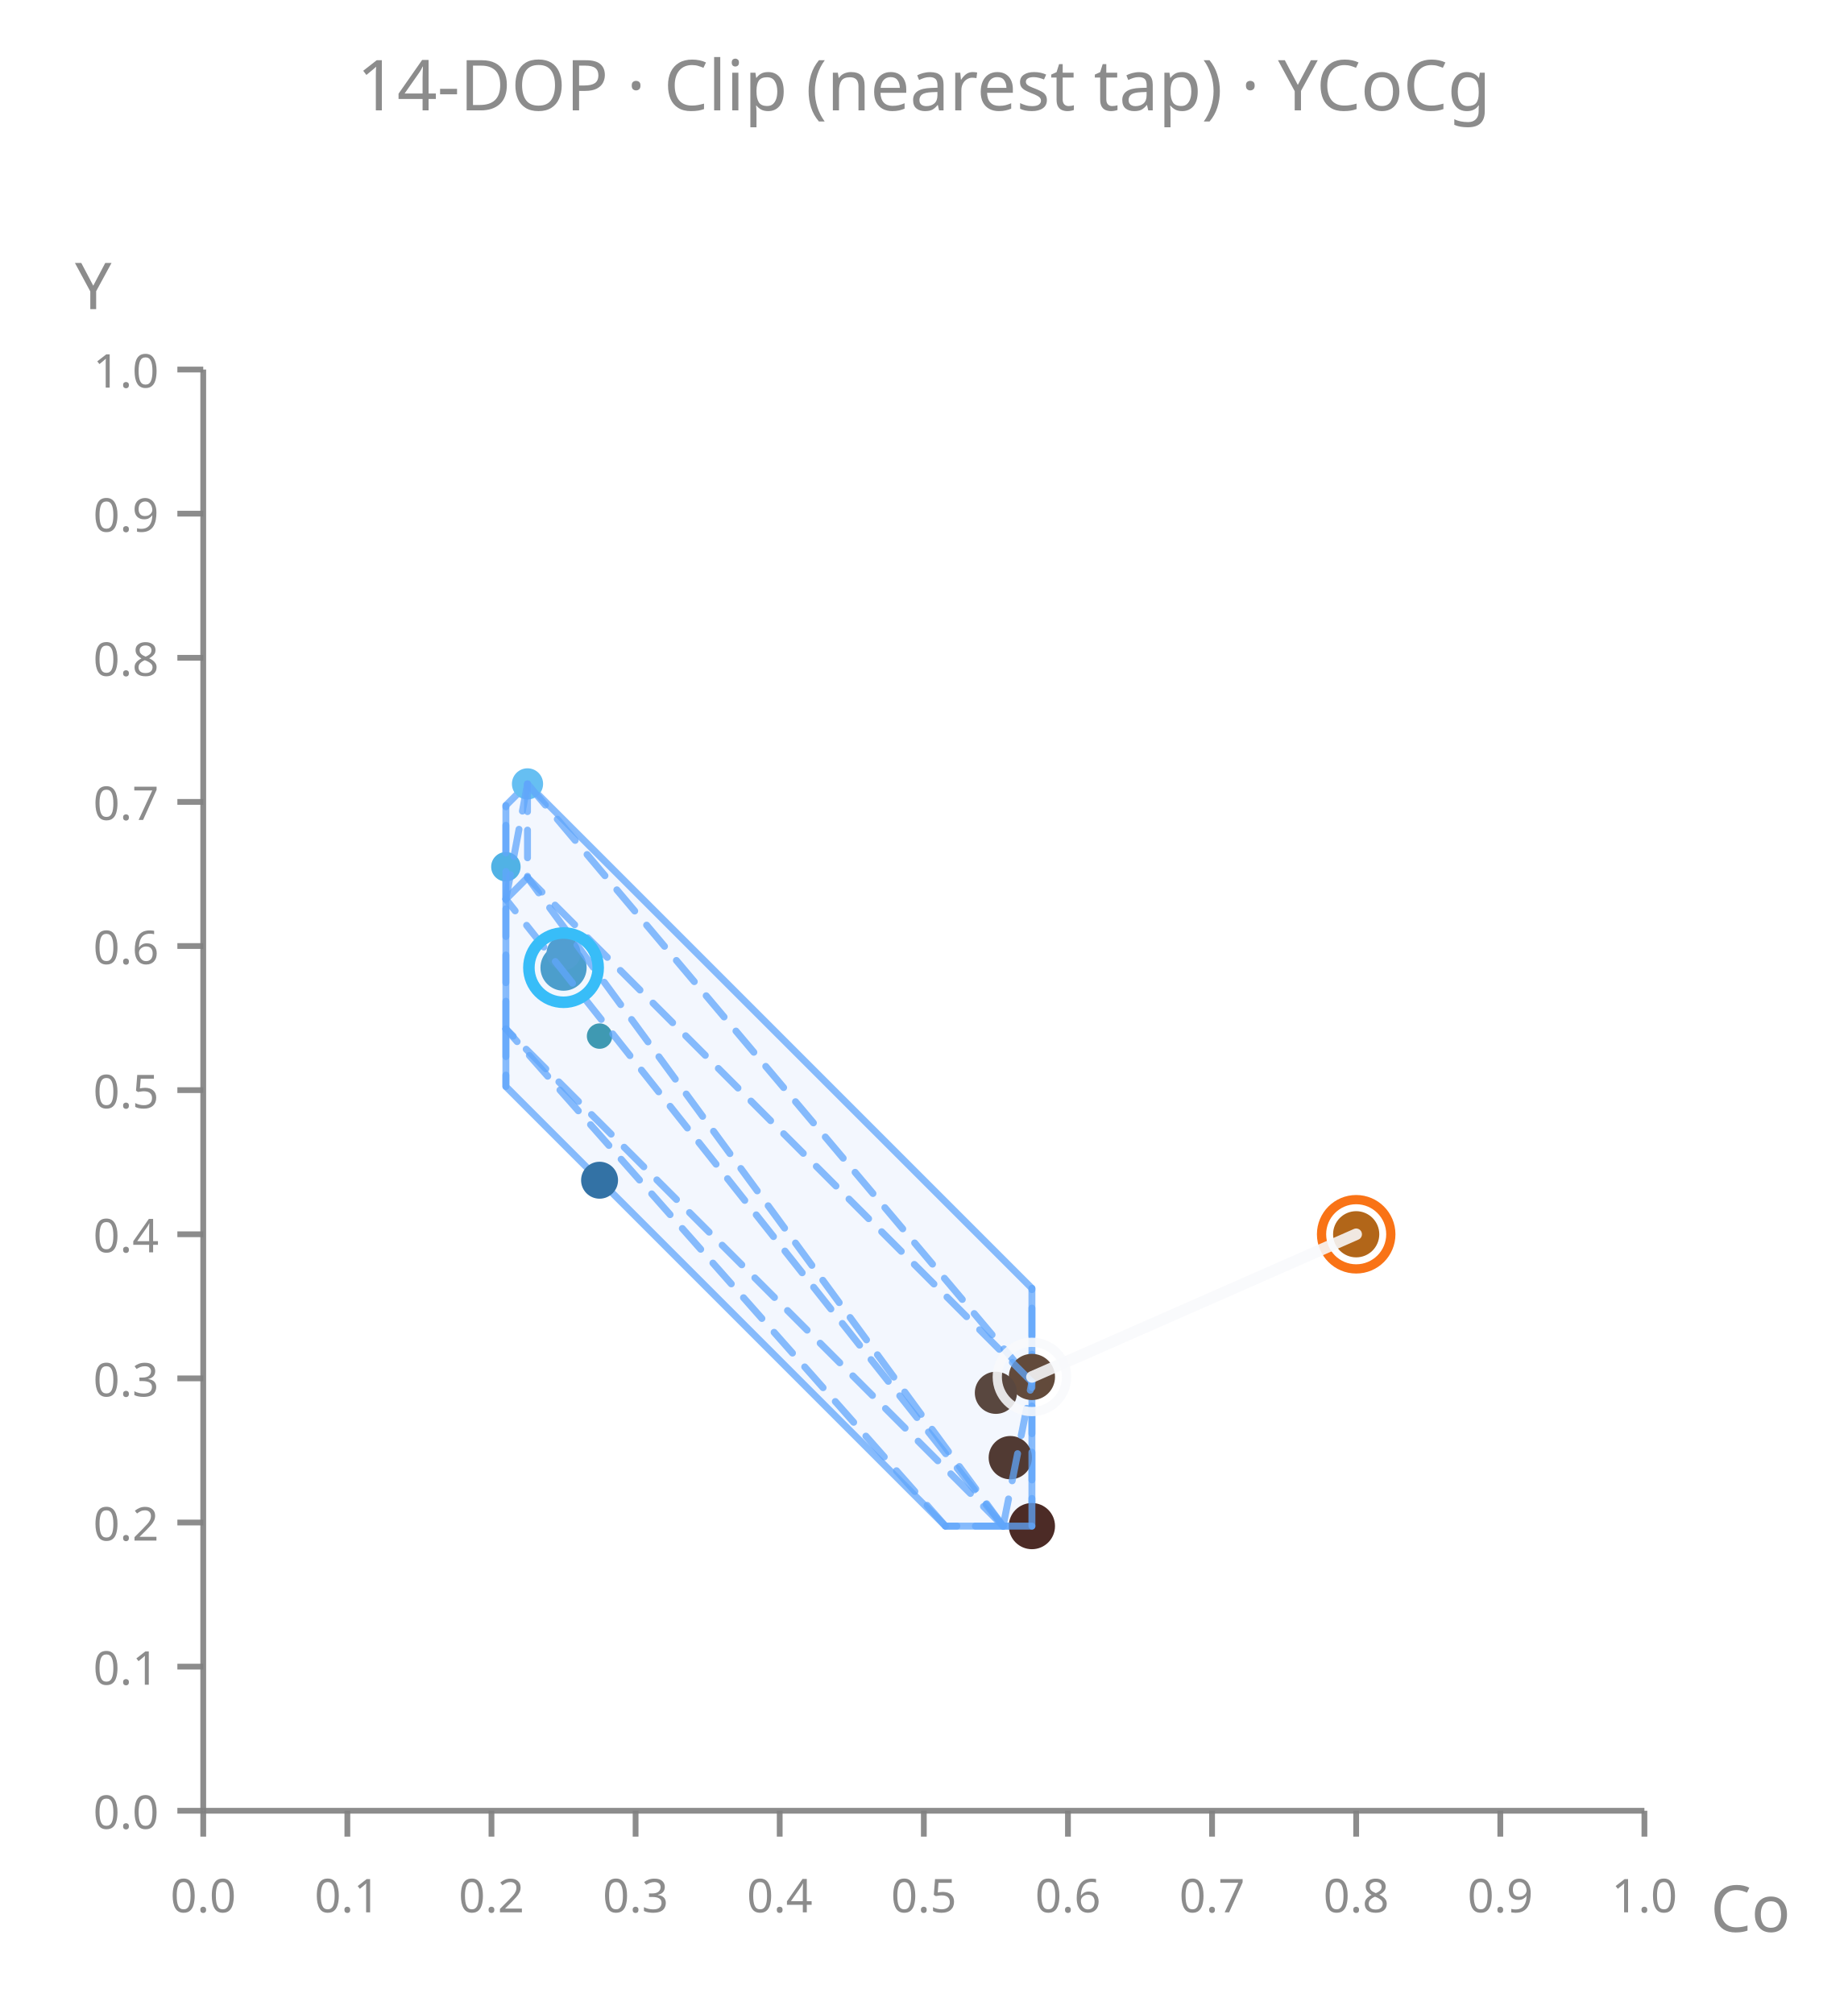
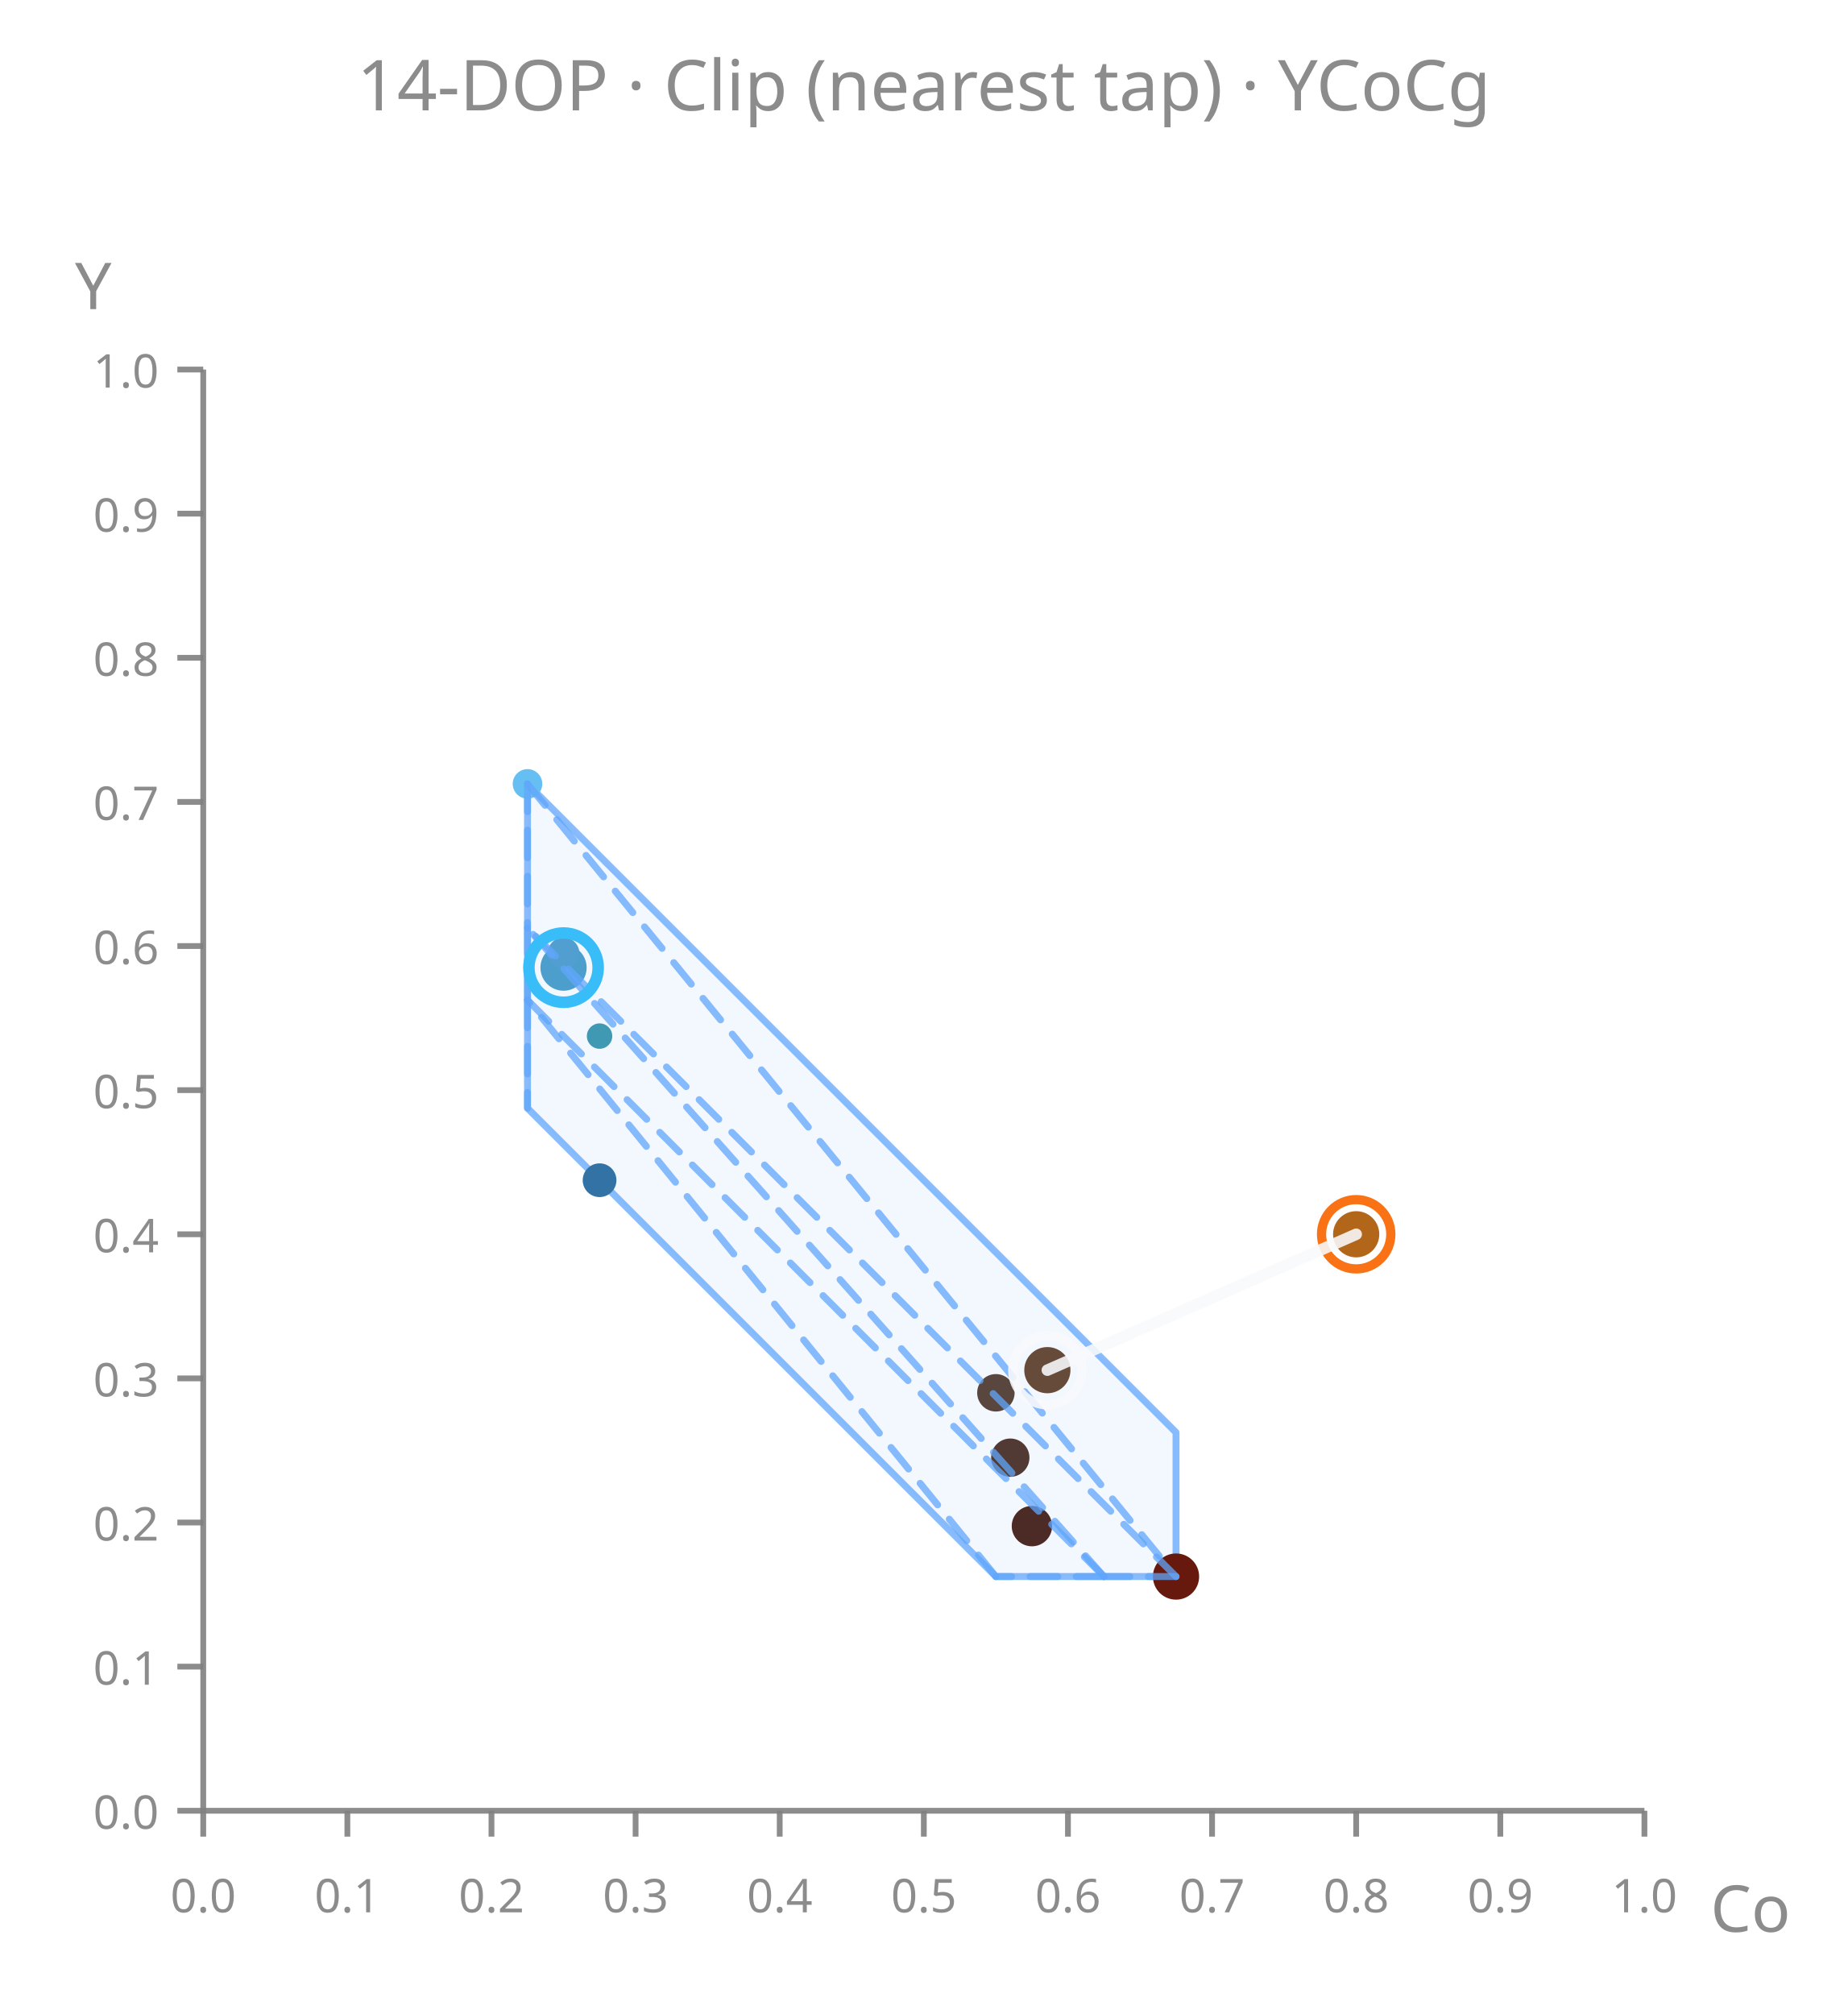
<svg xmlns="http://www.w3.org/2000/svg" baseProfile="full" height="436.0px" version="1.1" viewBox="0,0,400.0,436.0" width="400.0px">
  <defs />
  <g class="layer_bg" />
  <g class="layer_boundary">
-     <polygon fill="rgba(59,130,246,0.06)" points="204.68,330.38 223.4,330.38 223.4,278.9 114.2,169.7 109.52,174.38 109.52,235.22" stroke="rgba(96,165,250,0.75)" stroke-linejoin="round" stroke-width="1.5" />
+     <polygon fill="rgba(59,130,246,0.06)" points="215.6,341.3 254.6,341.3 254.6,310.1 114.2,169.7 114.2,239.9" stroke="rgba(96,165,250,0.75)" stroke-linejoin="round" stroke-width="1.5" />
  </g>
  <g class="layer_axes">
    <line fill="none" stroke="rgba(128,128,128,0.9)" stroke-width="1.25" x1="44.0" x2="356" y1="392.0" y2="392.0" />
    <line fill="none" stroke="rgba(128,128,128,0.9)" stroke-width="1.25" x1="44.0" x2="44.0" y1="392.0" y2="80" />
    <line fill="none" stroke="rgba(128,128,128,0.9)" stroke-width="1.25" x1="44.0" x2="44.0" y1="392.0" y2="397.6" />
    <text dominant-baseline="hanging" fill="rgba(128,128,128,0.9)" font-family="sans-serif" font-size="10.08" text-anchor="middle" x="44.0" y="406.168">0.0</text>
    <line fill="none" stroke="rgba(128,128,128,0.9)" stroke-width="1.25" x1="75.2" x2="75.2" y1="392.0" y2="397.6" />
    <text dominant-baseline="hanging" fill="rgba(128,128,128,0.9)" font-family="sans-serif" font-size="10.08" text-anchor="middle" x="75.2" y="406.168">0.1</text>
    <line fill="none" stroke="rgba(128,128,128,0.9)" stroke-width="1.25" x1="106.4" x2="106.4" y1="392.0" y2="397.6" />
    <text dominant-baseline="hanging" fill="rgba(128,128,128,0.9)" font-family="sans-serif" font-size="10.08" text-anchor="middle" x="106.4" y="406.168">0.2</text>
    <line fill="none" stroke="rgba(128,128,128,0.9)" stroke-width="1.25" x1="137.6" x2="137.6" y1="392.0" y2="397.6" />
    <text dominant-baseline="hanging" fill="rgba(128,128,128,0.9)" font-family="sans-serif" font-size="10.08" text-anchor="middle" x="137.6" y="406.168">0.3</text>
    <line fill="none" stroke="rgba(128,128,128,0.9)" stroke-width="1.25" x1="168.8" x2="168.8" y1="392.0" y2="397.6" />
    <text dominant-baseline="hanging" fill="rgba(128,128,128,0.9)" font-family="sans-serif" font-size="10.08" text-anchor="middle" x="168.8" y="406.168">0.4</text>
    <line fill="none" stroke="rgba(128,128,128,0.9)" stroke-width="1.25" x1="200" x2="200" y1="392.0" y2="397.6" />
    <text dominant-baseline="hanging" fill="rgba(128,128,128,0.9)" font-family="sans-serif" font-size="10.08" text-anchor="middle" x="200" y="406.168">0.5</text>
    <line fill="none" stroke="rgba(128,128,128,0.9)" stroke-width="1.25" x1="231.2" x2="231.2" y1="392.0" y2="397.6" />
    <text dominant-baseline="hanging" fill="rgba(128,128,128,0.9)" font-family="sans-serif" font-size="10.08" text-anchor="middle" x="231.2" y="406.168">0.6</text>
    <line fill="none" stroke="rgba(128,128,128,0.9)" stroke-width="1.25" x1="262.4" x2="262.4" y1="392.0" y2="397.6" />
    <text dominant-baseline="hanging" fill="rgba(128,128,128,0.9)" font-family="sans-serif" font-size="10.08" text-anchor="middle" x="262.4" y="406.168">0.7</text>
    <line fill="none" stroke="rgba(128,128,128,0.9)" stroke-width="1.25" x1="293.6" x2="293.6" y1="392.0" y2="397.6" />
    <text dominant-baseline="hanging" fill="rgba(128,128,128,0.9)" font-family="sans-serif" font-size="10.08" text-anchor="middle" x="293.6" y="406.168">0.8</text>
    <line fill="none" stroke="rgba(128,128,128,0.9)" stroke-width="1.25" x1="324.8" x2="324.8" y1="392.0" y2="397.6" />
    <text dominant-baseline="hanging" fill="rgba(128,128,128,0.9)" font-family="sans-serif" font-size="10.08" text-anchor="middle" x="324.8" y="406.168">0.9</text>
    <line fill="none" stroke="rgba(128,128,128,0.9)" stroke-width="1.25" x1="356" x2="356" y1="392.0" y2="397.6" />
    <text dominant-baseline="hanging" fill="rgba(128,128,128,0.9)" font-family="sans-serif" font-size="10.08" text-anchor="middle" x="356" y="406.168">1.0</text>
    <line fill="none" stroke="rgba(128,128,128,0.9)" stroke-width="1.25" x1="44.0" x2="38.4" y1="392.0" y2="392.0" />
    <text dominant-baseline="central" fill="rgba(128,128,128,0.9)" font-family="sans-serif" font-size="10.08" text-anchor="end" x="34.4" y="392.0">0.0</text>
    <line fill="none" stroke="rgba(128,128,128,0.9)" stroke-width="1.25" x1="44.0" x2="38.4" y1="360.8" y2="360.8" />
    <text dominant-baseline="central" fill="rgba(128,128,128,0.9)" font-family="sans-serif" font-size="10.08" text-anchor="end" x="34.4" y="360.8">0.1</text>
    <line fill="none" stroke="rgba(128,128,128,0.9)" stroke-width="1.25" x1="44.0" x2="38.4" y1="329.6" y2="329.6" />
    <text dominant-baseline="central" fill="rgba(128,128,128,0.9)" font-family="sans-serif" font-size="10.08" text-anchor="end" x="34.4" y="329.6">0.2</text>
    <line fill="none" stroke="rgba(128,128,128,0.9)" stroke-width="1.25" x1="44.0" x2="38.4" y1="298.4" y2="298.4" />
    <text dominant-baseline="central" fill="rgba(128,128,128,0.9)" font-family="sans-serif" font-size="10.08" text-anchor="end" x="34.4" y="298.4">0.3</text>
    <line fill="none" stroke="rgba(128,128,128,0.9)" stroke-width="1.25" x1="44.0" x2="38.4" y1="267.2" y2="267.2" />
    <text dominant-baseline="central" fill="rgba(128,128,128,0.9)" font-family="sans-serif" font-size="10.08" text-anchor="end" x="34.4" y="267.2">0.4</text>
    <line fill="none" stroke="rgba(128,128,128,0.9)" stroke-width="1.25" x1="44.0" x2="38.4" y1="236" y2="236" />
    <text dominant-baseline="central" fill="rgba(128,128,128,0.9)" font-family="sans-serif" font-size="10.08" text-anchor="end" x="34.4" y="236">0.5</text>
    <line fill="none" stroke="rgba(128,128,128,0.9)" stroke-width="1.25" x1="44.0" x2="38.4" y1="204.8" y2="204.8" />
    <text dominant-baseline="central" fill="rgba(128,128,128,0.9)" font-family="sans-serif" font-size="10.08" text-anchor="end" x="34.4" y="204.8">0.6</text>
    <line fill="none" stroke="rgba(128,128,128,0.9)" stroke-width="1.25" x1="44.0" x2="38.4" y1="173.6" y2="173.6" />
    <text dominant-baseline="central" fill="rgba(128,128,128,0.9)" font-family="sans-serif" font-size="10.08" text-anchor="end" x="34.4" y="173.6">0.7</text>
    <line fill="none" stroke="rgba(128,128,128,0.9)" stroke-width="1.25" x1="44.0" x2="38.4" y1="142.4" y2="142.4" />
    <text dominant-baseline="central" fill="rgba(128,128,128,0.9)" font-family="sans-serif" font-size="10.08" text-anchor="end" x="34.4" y="142.4">0.8</text>
    <line fill="none" stroke="rgba(128,128,128,0.9)" stroke-width="1.25" x1="44.0" x2="38.4" y1="111.2" y2="111.2" />
    <text dominant-baseline="central" fill="rgba(128,128,128,0.9)" font-family="sans-serif" font-size="10.08" text-anchor="end" x="34.4" y="111.2">0.9</text>
    <line fill="none" stroke="rgba(128,128,128,0.9)" stroke-width="1.25" x1="44.0" x2="38.4" y1="80" y2="80" />
    <text dominant-baseline="central" fill="rgba(128,128,128,0.9)" font-family="sans-serif" font-size="10.08" text-anchor="end" x="34.4" y="80">1.0</text>
    <text fill="rgba(128,128,128,0.9)" font-family="sans-serif" font-size="14" x="370.3" y="418.208">Co</text>
    <text fill="rgba(128,128,128,0.9)" font-family="sans-serif" font-size="14" x="16.224" y="66.928">Y</text>
  </g>
  <g class="layer_dots">
    <circle cx="129.8" cy="224.3" fill="rgb(63,153,178)" r="2.75" stroke="none" />
-     <circle cx="109.52" cy="187.64" fill="rgb(81,178,229)" r="3.188" stroke="none" />
-     <circle cx="114.2" cy="169.7" fill="rgb(102,191,242)" r="3.375" stroke="none" />
+     <circle cx="114.2" cy="169.7" fill="rgb(102,191,242)" r="3.2" stroke="none" />
    <circle cx="122" cy="209.48" fill="rgb(76,158,204)" r="5.0" stroke="none" />
-     <circle cx="122" cy="206.36" fill="rgb(81,158,209)" r="3.687" stroke="none" />
-     <circle cx="129.8" cy="255.5" fill="rgb(51,114,165)" r="4" stroke="none" />
-     <line fill="none" stroke="rgba(96,165,250,0.75)" stroke-dasharray="6,4" stroke-linecap="round" stroke-width="1.5" x1="114.2" x2="223.4" y1="169.7" y2="299.18" />
-     <line fill="none" stroke="rgba(96,165,250,0.75)" stroke-dasharray="6,4" stroke-linecap="round" stroke-width="1.5" x1="114.2" x2="109.52" y1="169.7" y2="194.66" />
-     <line fill="none" stroke="rgba(96,165,250,0.75)" stroke-dasharray="6,4" stroke-linecap="round" stroke-width="1.5" x1="114.2" x2="114.2" y1="169.7" y2="189.98" />
-     <line fill="none" stroke="rgba(96,165,250,0.75)" stroke-dasharray="6,4" stroke-linecap="round" stroke-width="1.5" x1="223.4" x2="223.4" y1="299.18" y2="278.9" />
-     <line fill="none" stroke="rgba(96,165,250,0.75)" stroke-dasharray="6,4" stroke-linecap="round" stroke-width="1.5" x1="109.52" x2="109.52" y1="194.66" y2="174.38" />
+     <circle cx="122" cy="206.36" fill="rgb(81,158,209)" r="3.425" stroke="none" />
+     <circle cx="129.8" cy="255.5" fill="rgb(51,114,165)" r="3.65" stroke="none" />
    <circle cx="293.6" cy="267.2" fill="rgb(178,102,25)" r="5.0" stroke="none" />
-     <line fill="none" stroke="rgba(96,165,250,0.75)" stroke-dasharray="6,4" stroke-linecap="round" stroke-width="1.5" x1="217.16" x2="204.68" y1="330.38" y2="330.38" />
-     <line fill="none" stroke="rgba(96,165,250,0.75)" stroke-dasharray="6,4" stroke-linecap="round" stroke-width="1.5" x1="204.68" x2="109.52" y1="330.38" y2="222.74" />
-     <line fill="none" stroke="rgba(96,165,250,0.75)" stroke-dasharray="6,4" stroke-linecap="round" stroke-width="1.5" x1="109.52" x2="109.52" y1="222.74" y2="235.22" />
-     <circle cx="223.4" cy="298.088" fill="rgb(98,74,59)" r="5.0" stroke="none" />
-     <circle cx="215.6" cy="301.52" fill="rgb(89,71,63)" r="4.563" stroke="none" />
-     <circle cx="218.72" cy="315.56" fill="rgb(81,58,51)" r="4.688" stroke="none" />
-     <circle cx="223.4" cy="330.38" fill="rgb(76,43,38)" r="5.0" stroke="none" />
-     <line fill="none" stroke="rgba(96,165,250,0.75)" stroke-dasharray="6,4" stroke-linecap="round" stroke-width="1.5" x1="223.4" x2="217.16" y1="330.38" y2="330.38" />
-     <line fill="none" stroke="rgba(96,165,250,0.75)" stroke-dasharray="6,4" stroke-linecap="round" stroke-width="1.5" x1="223.4" x2="223.4" y1="330.38" y2="299.18" />
-     <line fill="none" stroke="rgba(96,165,250,0.75)" stroke-dasharray="6,4" stroke-linecap="round" stroke-width="1.5" x1="217.16" x2="223.4" y1="330.38" y2="299.18" />
-     <line fill="none" stroke="rgba(96,165,250,0.75)" stroke-dasharray="6,4" stroke-linecap="round" stroke-width="1.5" x1="217.16" x2="109.52" y1="330.38" y2="222.74" />
-     <line fill="none" stroke="rgba(96,165,250,0.75)" stroke-dasharray="6,4" stroke-linecap="round" stroke-width="1.5" x1="217.16" x2="109.52" y1="330.38" y2="194.66" />
-     <line fill="none" stroke="rgba(96,165,250,0.75)" stroke-dasharray="6,4" stroke-linecap="round" stroke-width="1.5" x1="217.16" x2="114.2" y1="330.38" y2="189.98" />
-     <line fill="none" stroke="rgba(96,165,250,0.75)" stroke-dasharray="6,4" stroke-linecap="round" stroke-width="1.5" x1="223.4" x2="114.2" y1="299.18" y2="189.98" />
-     <line fill="none" stroke="rgba(96,165,250,0.75)" stroke-dasharray="6,4" stroke-linecap="round" stroke-width="1.5" x1="109.52" x2="109.52" y1="222.74" y2="194.66" />
-     <line fill="none" stroke="rgba(96,165,250,0.75)" stroke-dasharray="6,4" stroke-linecap="round" stroke-width="1.5" x1="109.52" x2="114.2" y1="194.66" y2="189.98" />
+     <circle cx="226.743" cy="296.617" fill="rgb(102,75,58)" r="5.0" stroke="none" />
+     <circle cx="215.6" cy="301.52" fill="rgb(89,71,63)" r="4.055" stroke="none" />
+     <line fill="none" stroke="rgba(96,165,250,0.75)" stroke-dasharray="6,4" stroke-linecap="round" stroke-width="1.5" x1="114.2" x2="254.6" y1="169.7" y2="341.3" />
+     <line fill="none" stroke="rgba(96,165,250,0.75)" stroke-dasharray="6,4" stroke-linecap="round" stroke-width="1.5" x1="114.2" x2="114.2" y1="169.7" y2="200.9" />
+     <circle cx="218.72" cy="315.56" fill="rgb(81,58,51)" r="4.145" stroke="none" />
+     <line fill="none" stroke="rgba(96,165,250,0.75)" stroke-dasharray="6,4" stroke-linecap="round" stroke-width="1.5" x1="239" x2="215.6" y1="341.3" y2="341.3" />
+     <line fill="none" stroke="rgba(96,165,250,0.75)" stroke-dasharray="6,4" stroke-linecap="round" stroke-width="1.5" x1="215.6" x2="114.2" y1="341.3" y2="216.5" />
+     <line fill="none" stroke="rgba(96,165,250,0.75)" stroke-dasharray="6,4" stroke-linecap="round" stroke-width="1.5" x1="114.2" x2="114.2" y1="216.5" y2="239.9" />
+     <circle cx="223.4" cy="330.38" fill="rgb(76,43,38)" r="4.37" stroke="none" />
+     <circle cx="254.6" cy="341.3" fill="rgb(102,25,12)" r="5.0" stroke="none" />
+     <line fill="none" stroke="rgba(96,165,250,0.75)" stroke-dasharray="6,4" stroke-linecap="round" stroke-width="1.5" x1="254.6" x2="239" y1="341.3" y2="341.3" />
+     <line fill="none" stroke="rgba(96,165,250,0.75)" stroke-dasharray="6,4" stroke-linecap="round" stroke-width="1.5" x1="254.6" x2="114.2" y1="341.3" y2="200.9" />
+     <line fill="none" stroke="rgba(96,165,250,0.75)" stroke-dasharray="6,4" stroke-linecap="round" stroke-width="1.5" x1="239" x2="114.2" y1="341.3" y2="216.5" />
+     <line fill="none" stroke="rgba(96,165,250,0.75)" stroke-dasharray="6,4" stroke-linecap="round" stroke-width="1.5" x1="239" x2="114.2" y1="341.3" y2="200.9" />
+     <line fill="none" stroke="rgba(96,165,250,0.75)" stroke-dasharray="6,4" stroke-linecap="round" stroke-width="1.5" x1="114.2" x2="114.2" y1="216.5" y2="200.9" />
  </g>
  <g class="layer_overlay">
    <circle cx="122" cy="209.48" fill="none" r="7.5" stroke="rgba(56,189,248,1.0)" stroke-width="2.5" />
    <circle cx="293.6" cy="267.2" fill="none" r="7.5" stroke="rgba(249,115,22,1.0)" stroke-width="2.0" />
-     <line stroke="rgba(248,250,252,0.88)" stroke-linecap="round" stroke-width="2.5" x1="293.6" x2="223.4" y1="267.2" y2="298.088" />
-     <circle cx="223.4" cy="298.088" fill="none" r="7.5" stroke="rgba(248,250,252,0.88)" stroke-width="2.0" />
+     <line stroke="rgba(248,250,252,0.88)" stroke-linecap="round" stroke-width="2.5" x1="293.6" x2="226.743" y1="267.2" y2="296.617" />
+     <circle cx="226.743" cy="296.617" fill="none" r="7.5" stroke="rgba(248,250,252,0.88)" stroke-width="2.0" />
  </g>
  <g class="layer_header">
    <text dominant-baseline="central" fill="rgba(128,128,128,0.9)" font-family="sans-serif" font-size="15.2" text-anchor="middle" x="200.0" y="18.0">14-DOP · Clip (nearest tap) · YCoCg</text>
  </g>
</svg>
